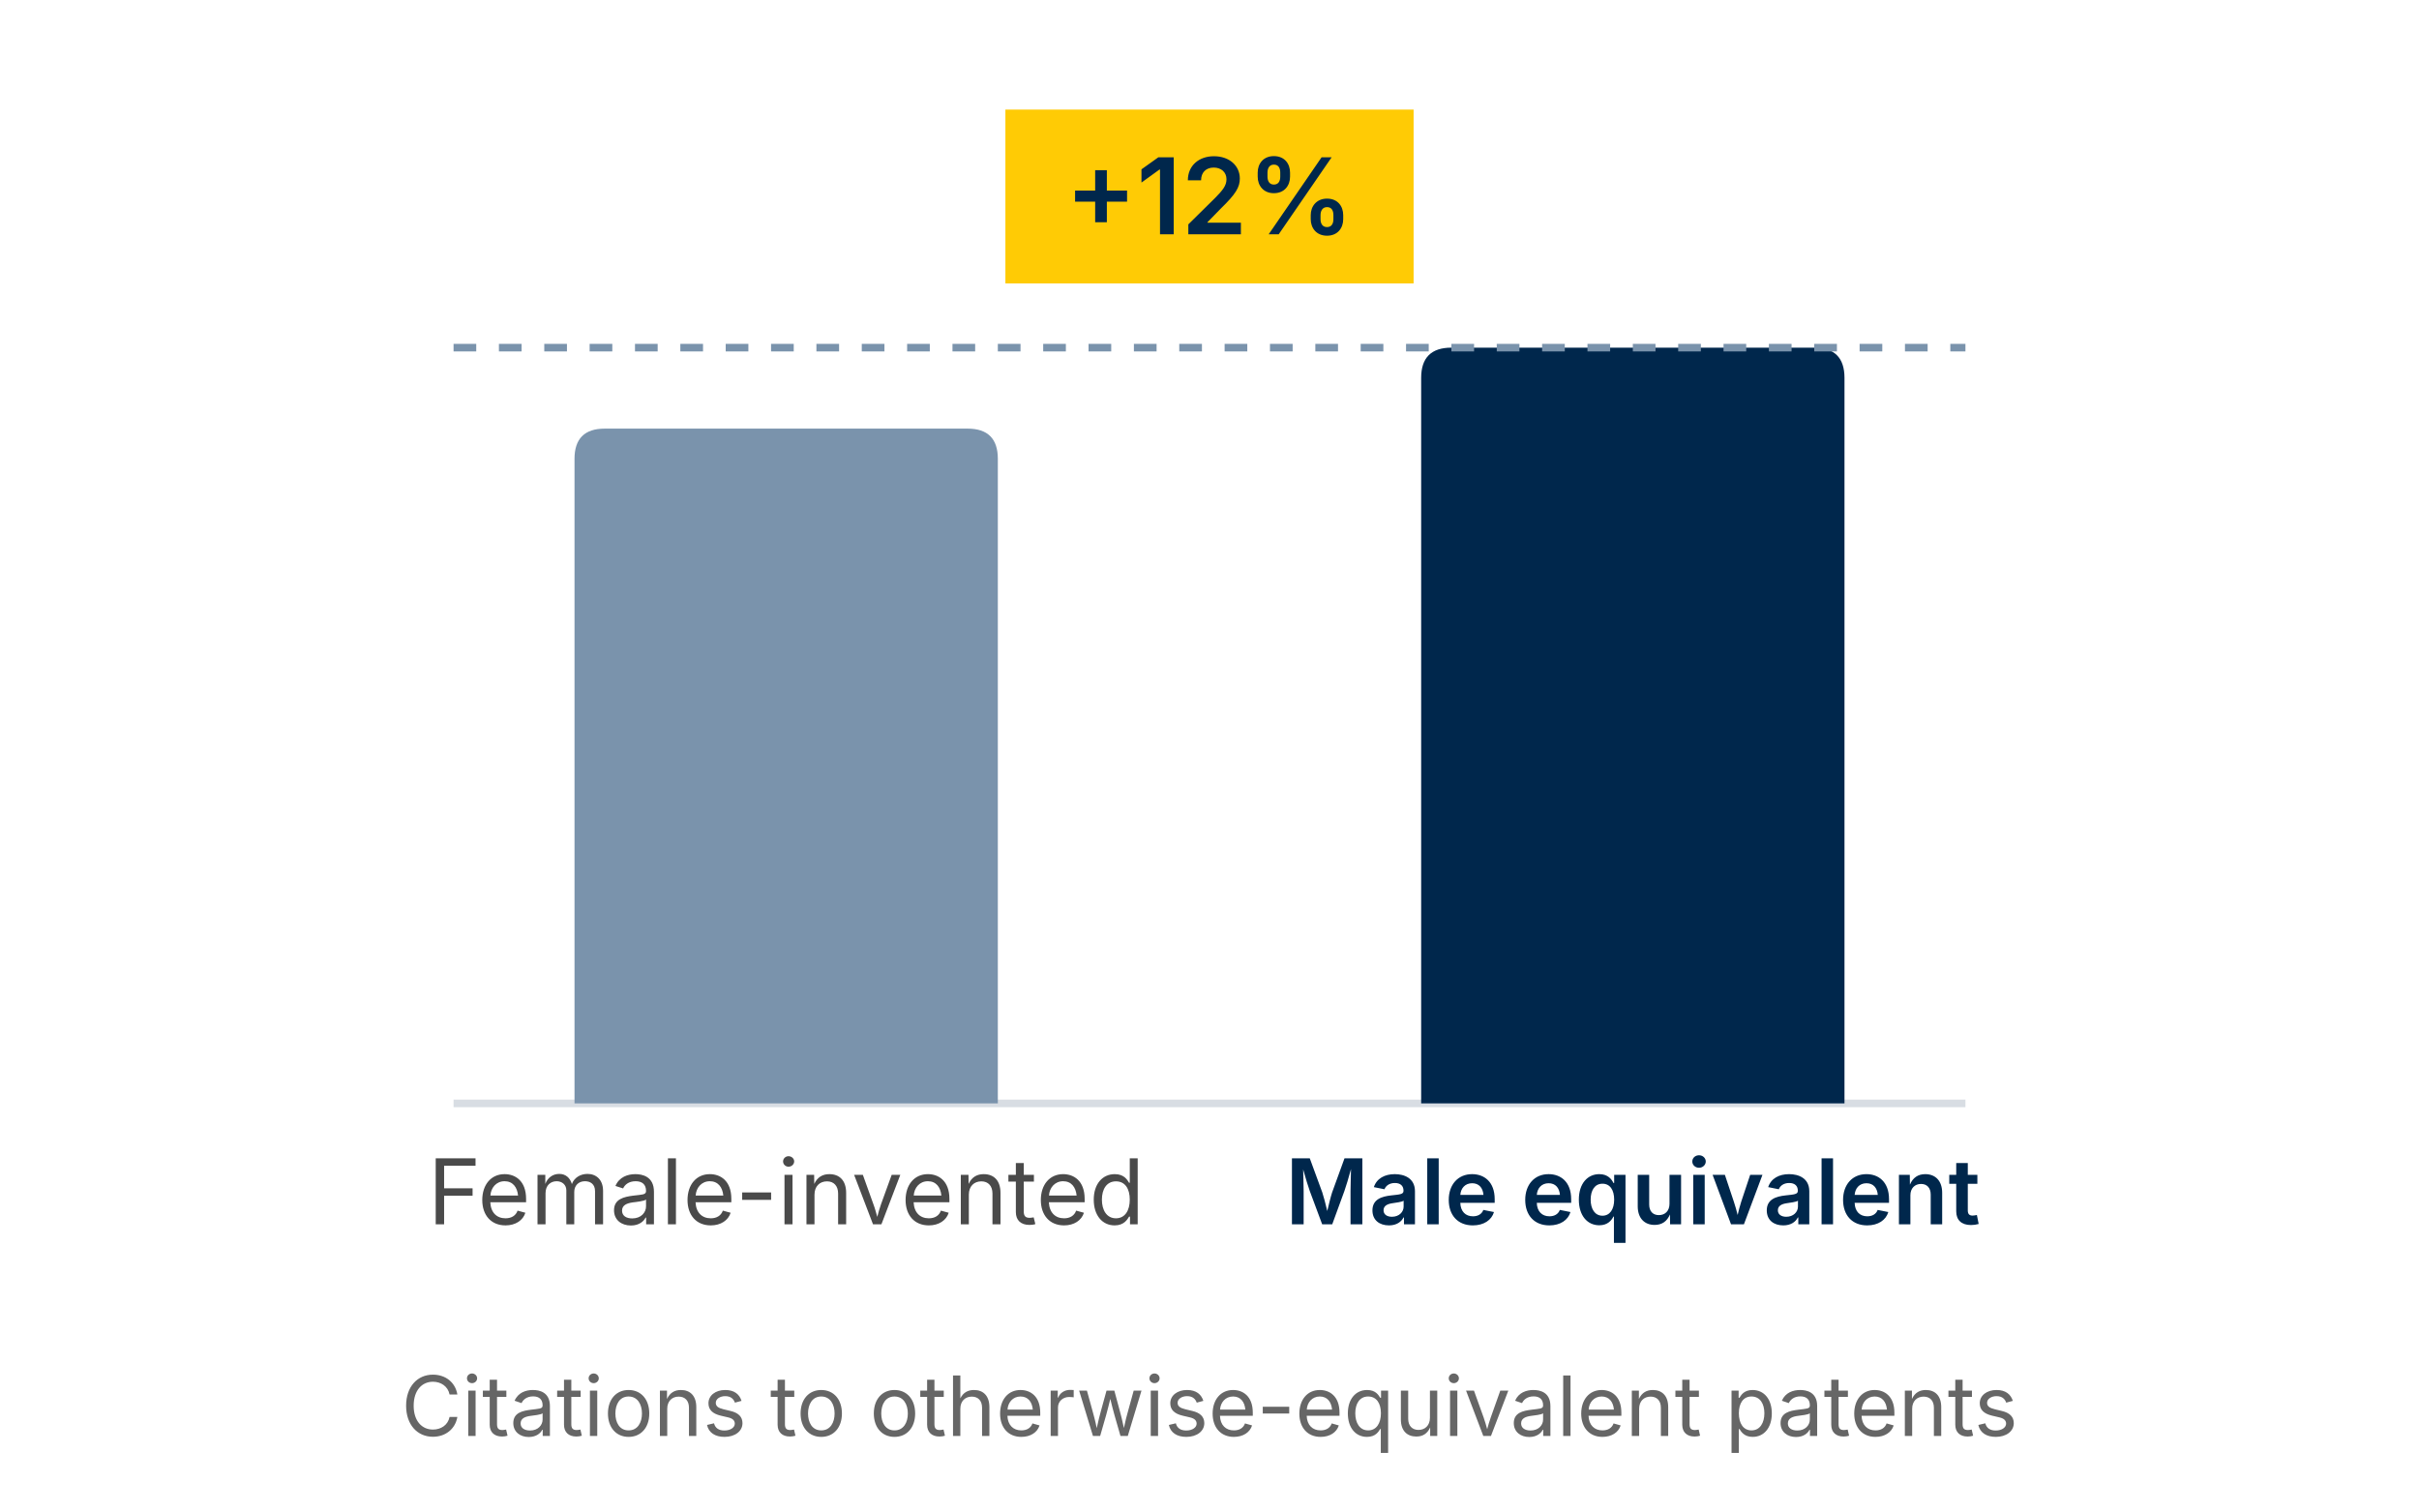
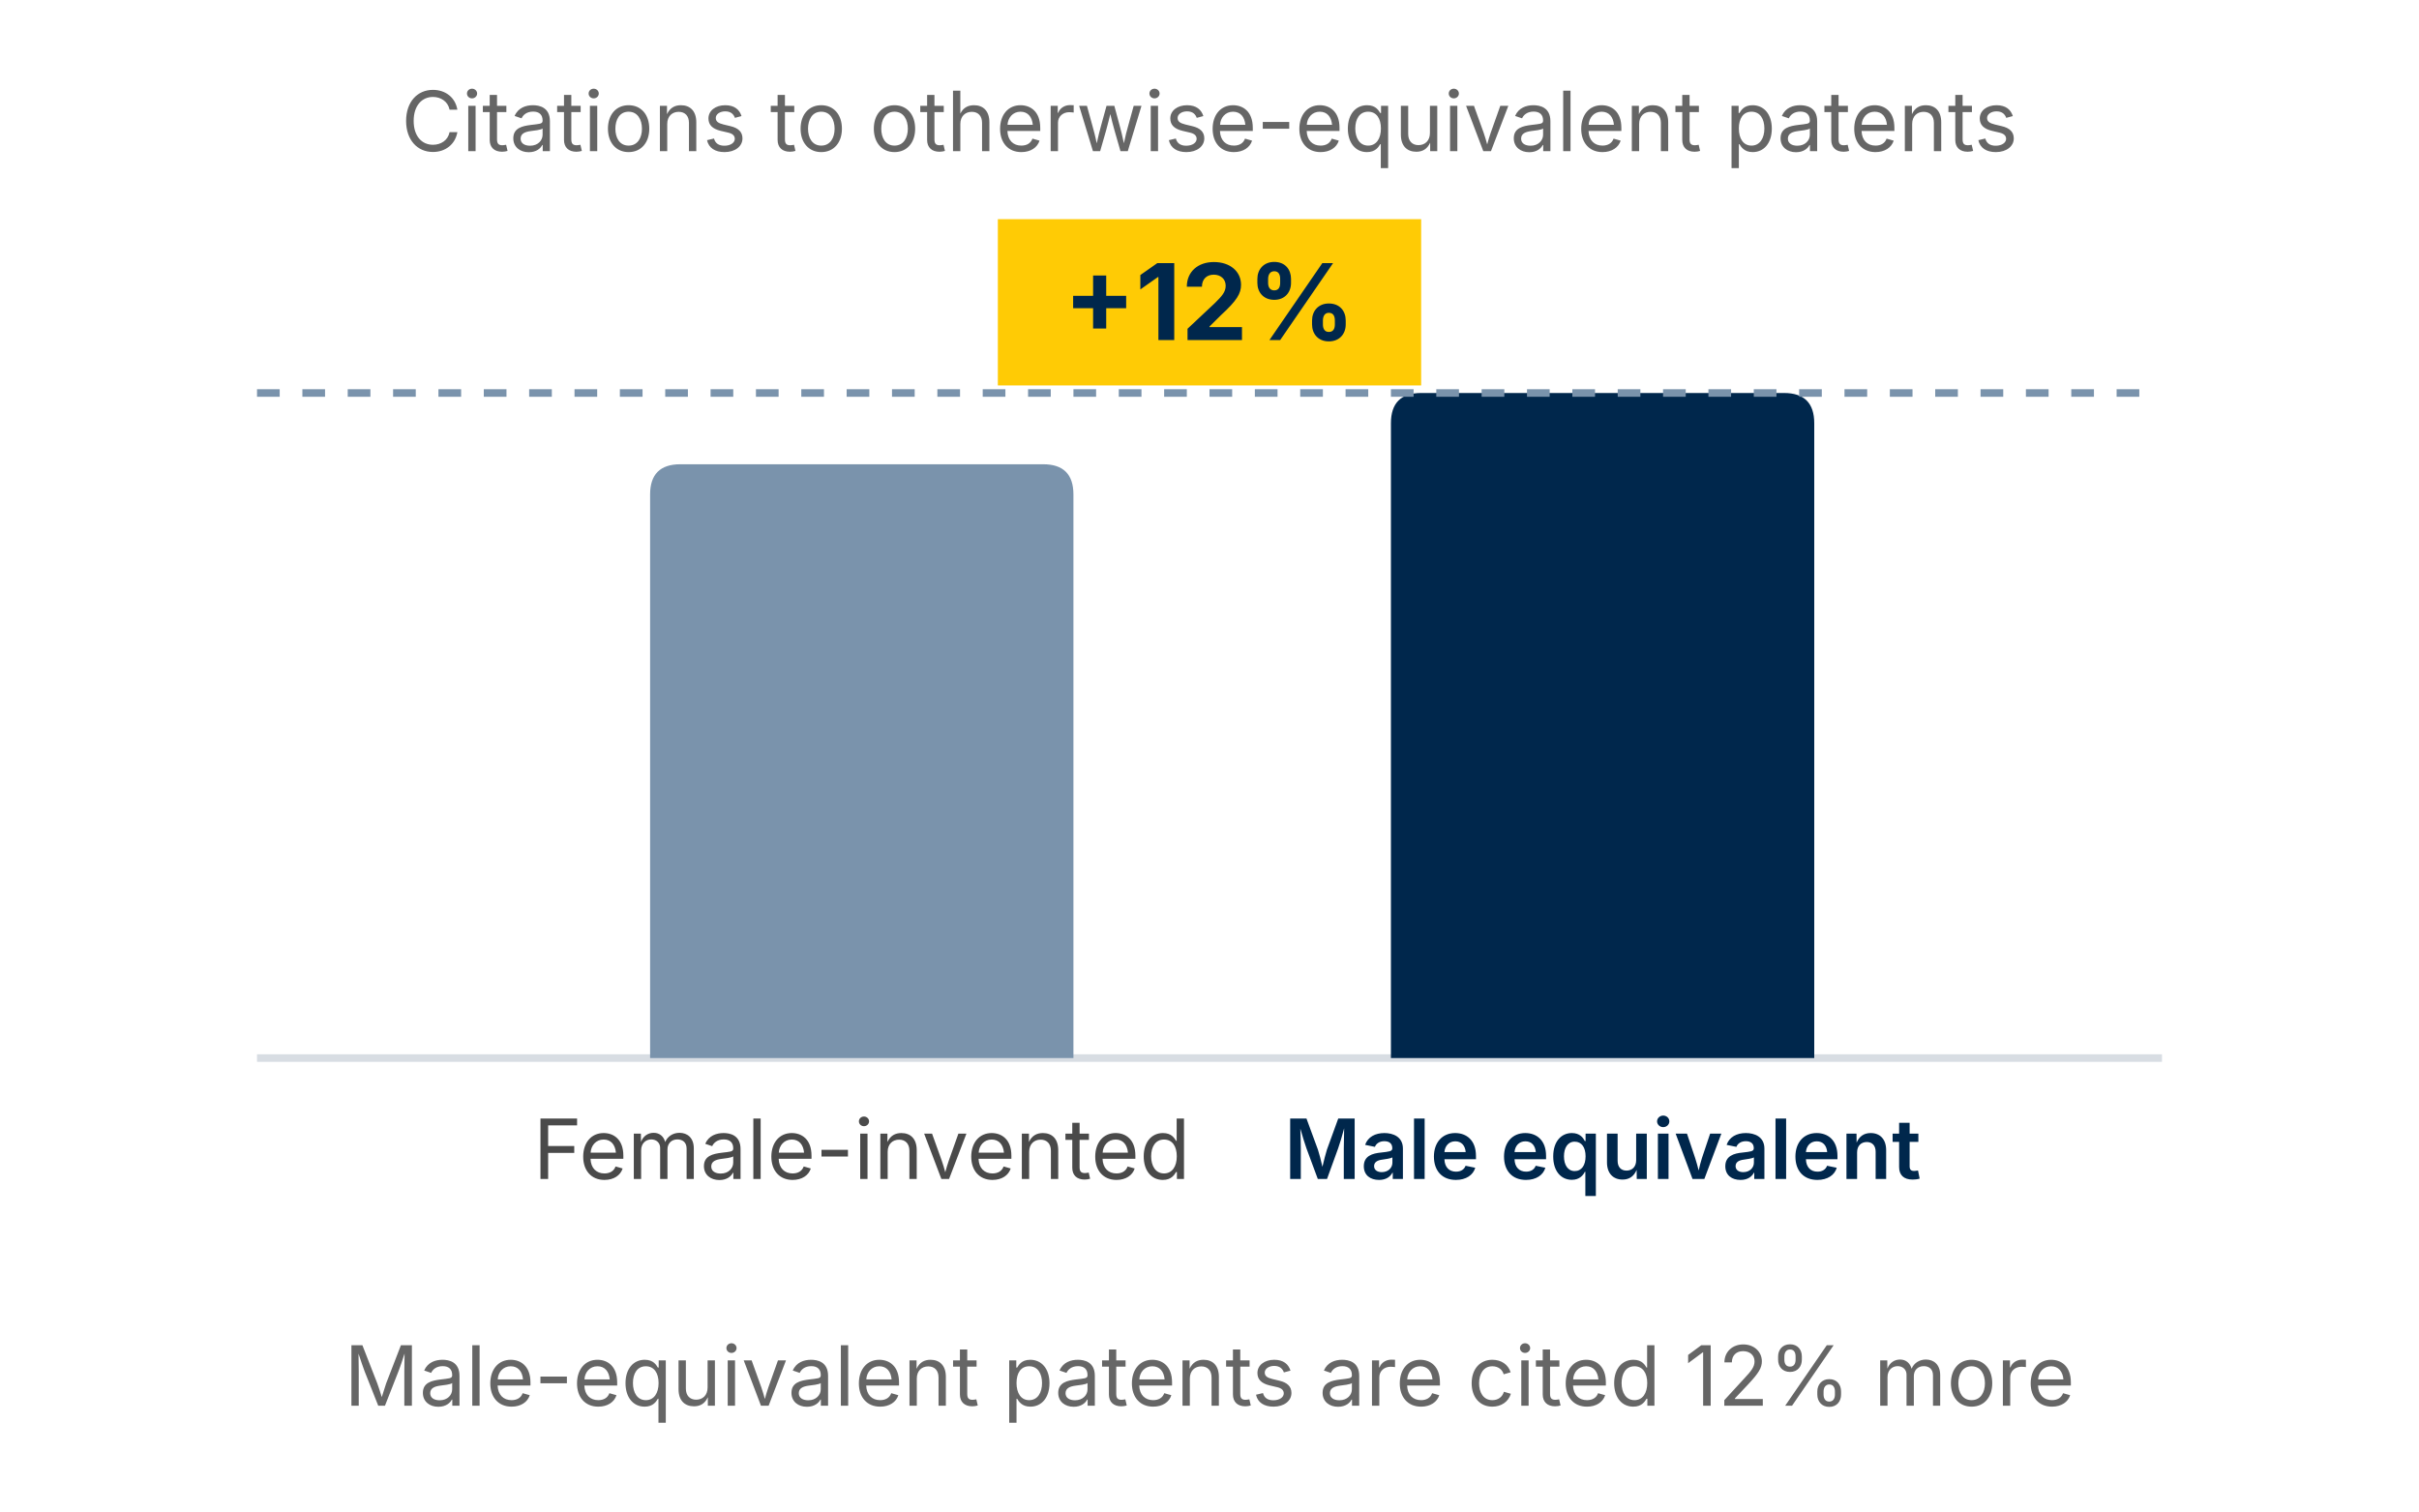
<svg xmlns="http://www.w3.org/2000/svg" viewBox="0 0 320 200" font-family="Inter, -apple-system, system-ui, sans-serif">
-   <line x1="60" y1="146" x2="260" y2="146" stroke="#d8dde3" stroke-width="1" />
-   <path d="M76 146 L76 60.714 Q76 56.714 80 56.714 L128 56.714 Q132 56.714 132 60.714 L132 146 Z" fill="#7A93AC" />
-   <path d="M188 146 L188 50 Q188 46 192 46 L240 46 Q244 46 244 50 L244 146 Z" fill="#00274C" />
-   <line x1="60" y1="46" x2="260" y2="46" stroke="#7A93AC" stroke-width="1" stroke-dasharray="3,3" />
-   <text x="104" y="162" text-anchor="middle" font-size="12" fill="#4a4a4a">Female-invented</text>
-   <text x="216" y="162" text-anchor="middle" font-size="12" fill="#00274C" font-weight="600">Male equivalent</text>
-   <rect x="133" y="14.5" width="54" height="23" fill="#FFCB05" />
-   <text x="160" y="31" text-anchor="middle" font-size="14" font-weight="600" fill="#00274C">+12%</text>
-   <text x="160" y="190" text-anchor="middle" font-size="11" fill="#666666">Citations to otherwise-equivalent patents</text>
+   <text x="160.0" y="20" text-anchor="middle" font-size="11" fill="#666666">Citations to otherwise-equivalent patents</text>
+   <line x1="34" y1="140" x2="286" y2="140" stroke="#D8DDE3" stroke-width="1" />
+   <path d="M86 140 L86 65.429 Q86 61.429 90 61.429 L138 61.429 Q142 61.429 142 65.429 L142 140 Z" fill="#7A93AC" />
+   <path d="M184 140 L184 56 Q184 52 188 52 L236 52 Q240 52 240 56 L240 140 Z" fill="#00274C" />
+   <line x1="34" y1="52" x2="286" y2="52" stroke="#7A93AC" stroke-width="1" stroke-dasharray="3,3" />
+   <rect x="132" y="29" width="56" height="22" fill="#FFCB05" />
+   <text x="160" y="45" text-anchor="middle" font-size="14" font-weight="700" fill="#00274C">+12%</text>
+   <text x="114" y="156" text-anchor="middle" font-size="11" fill="#4a4a4a">Female-invented</text>
+   <text x="212" y="156" text-anchor="middle" font-size="11" fill="#00274C" font-weight="600">Male equivalent</text>
+   <text x="160.0" y="186" text-anchor="middle" font-size="11" fill="#666666">Male-equivalent patents are cited 12% more</text>
</svg>
